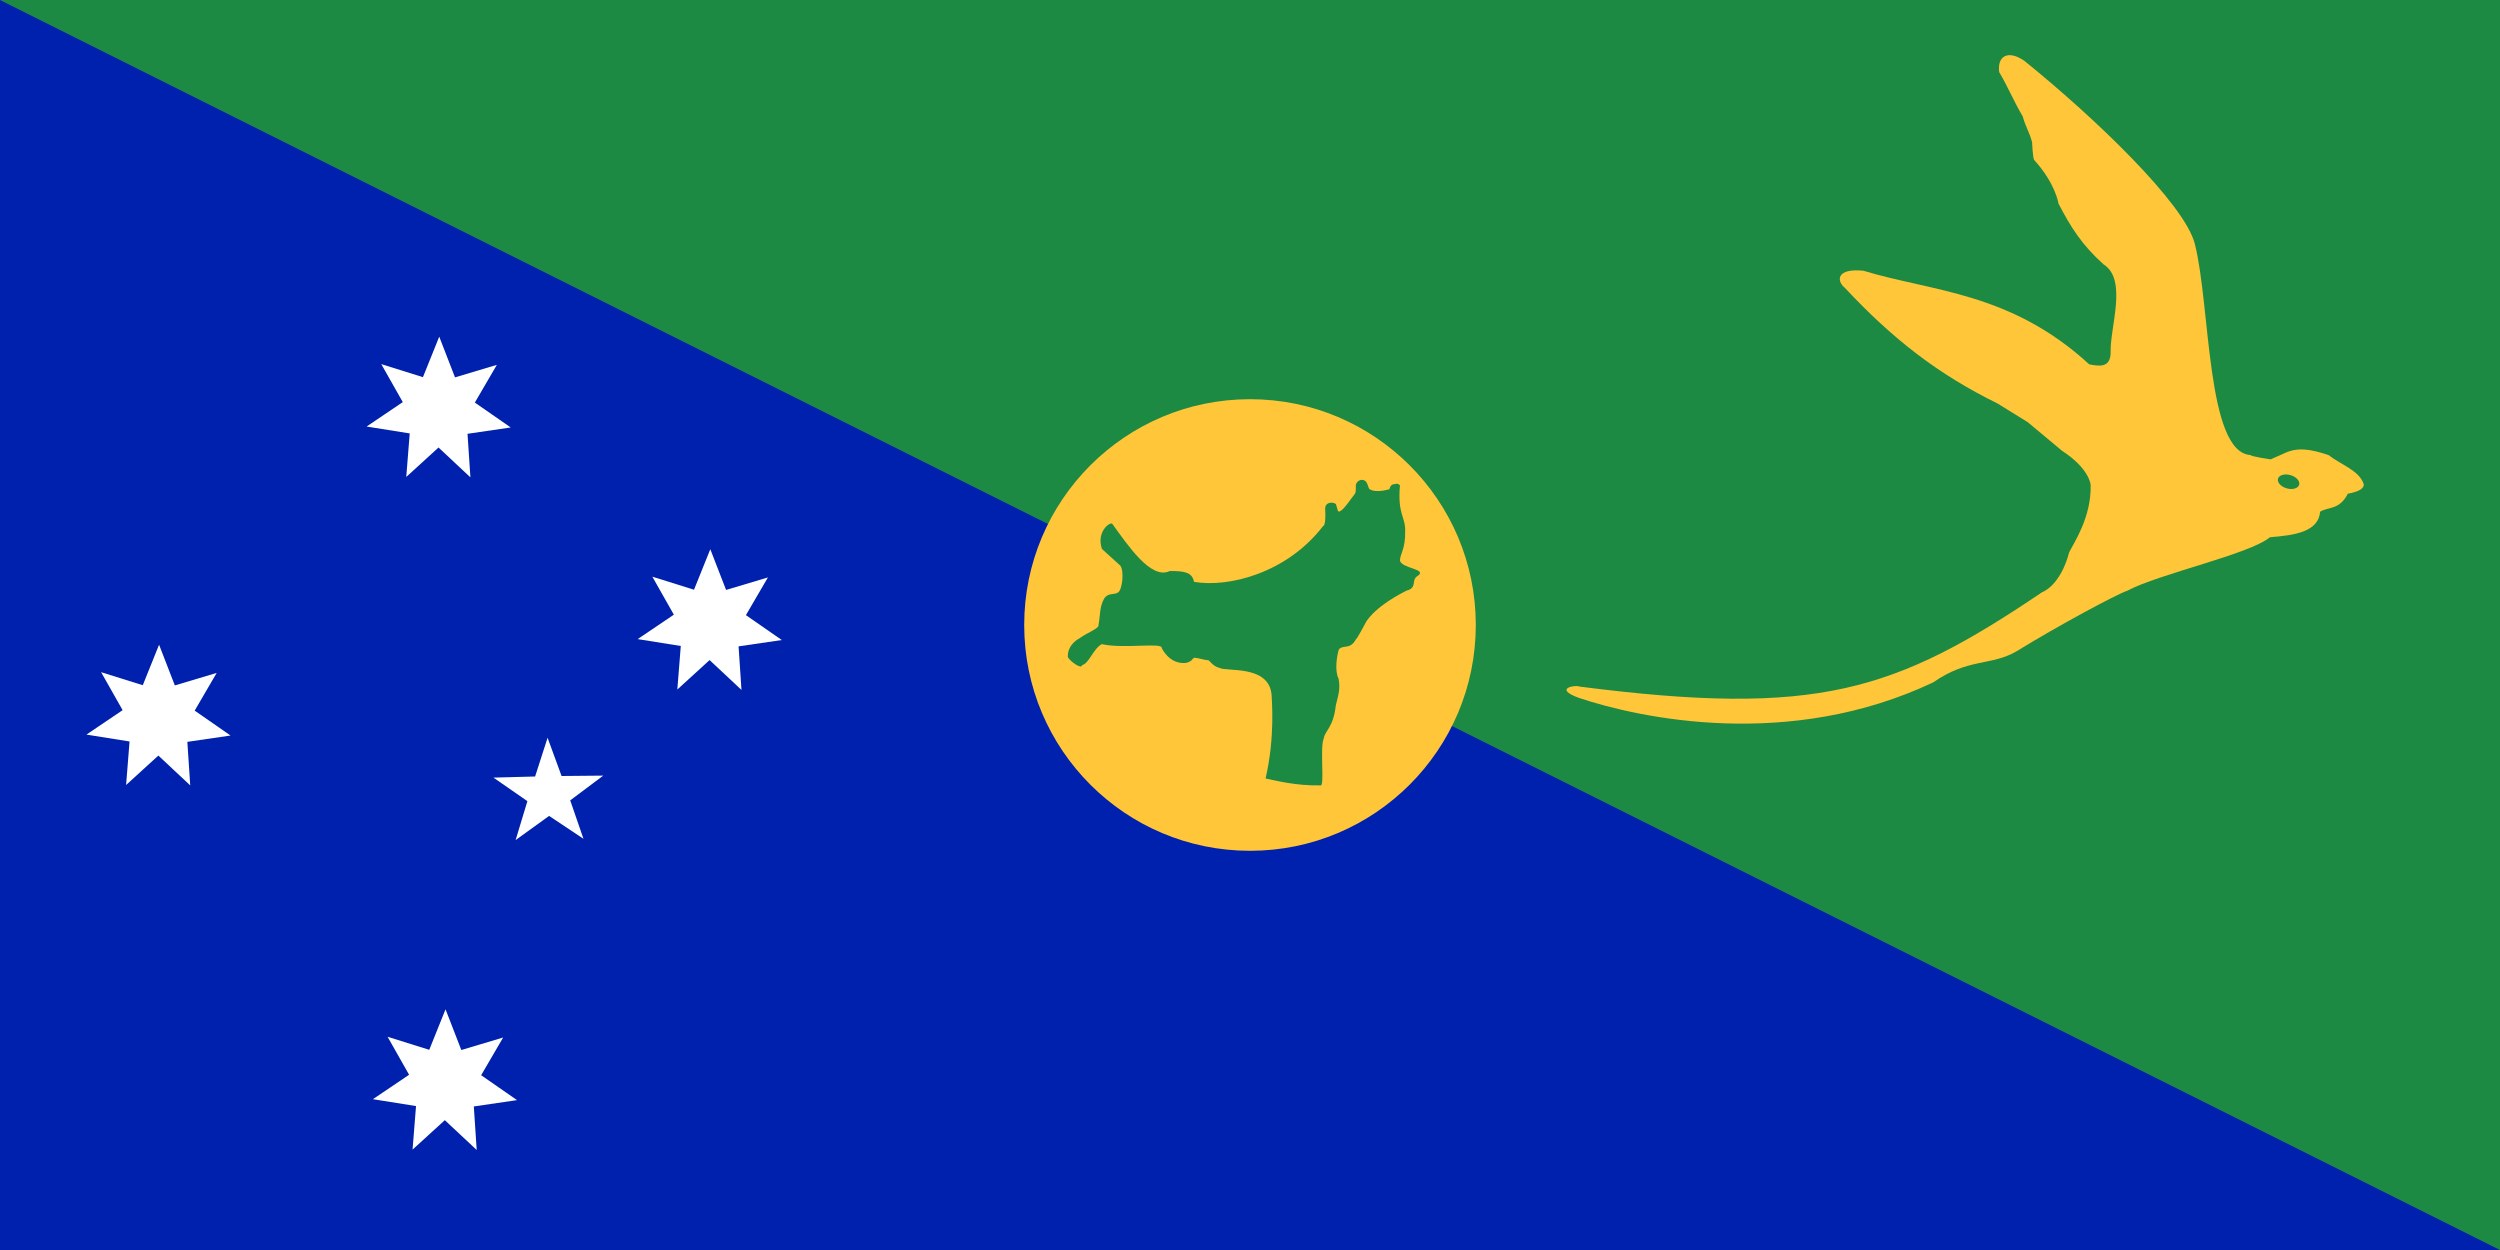
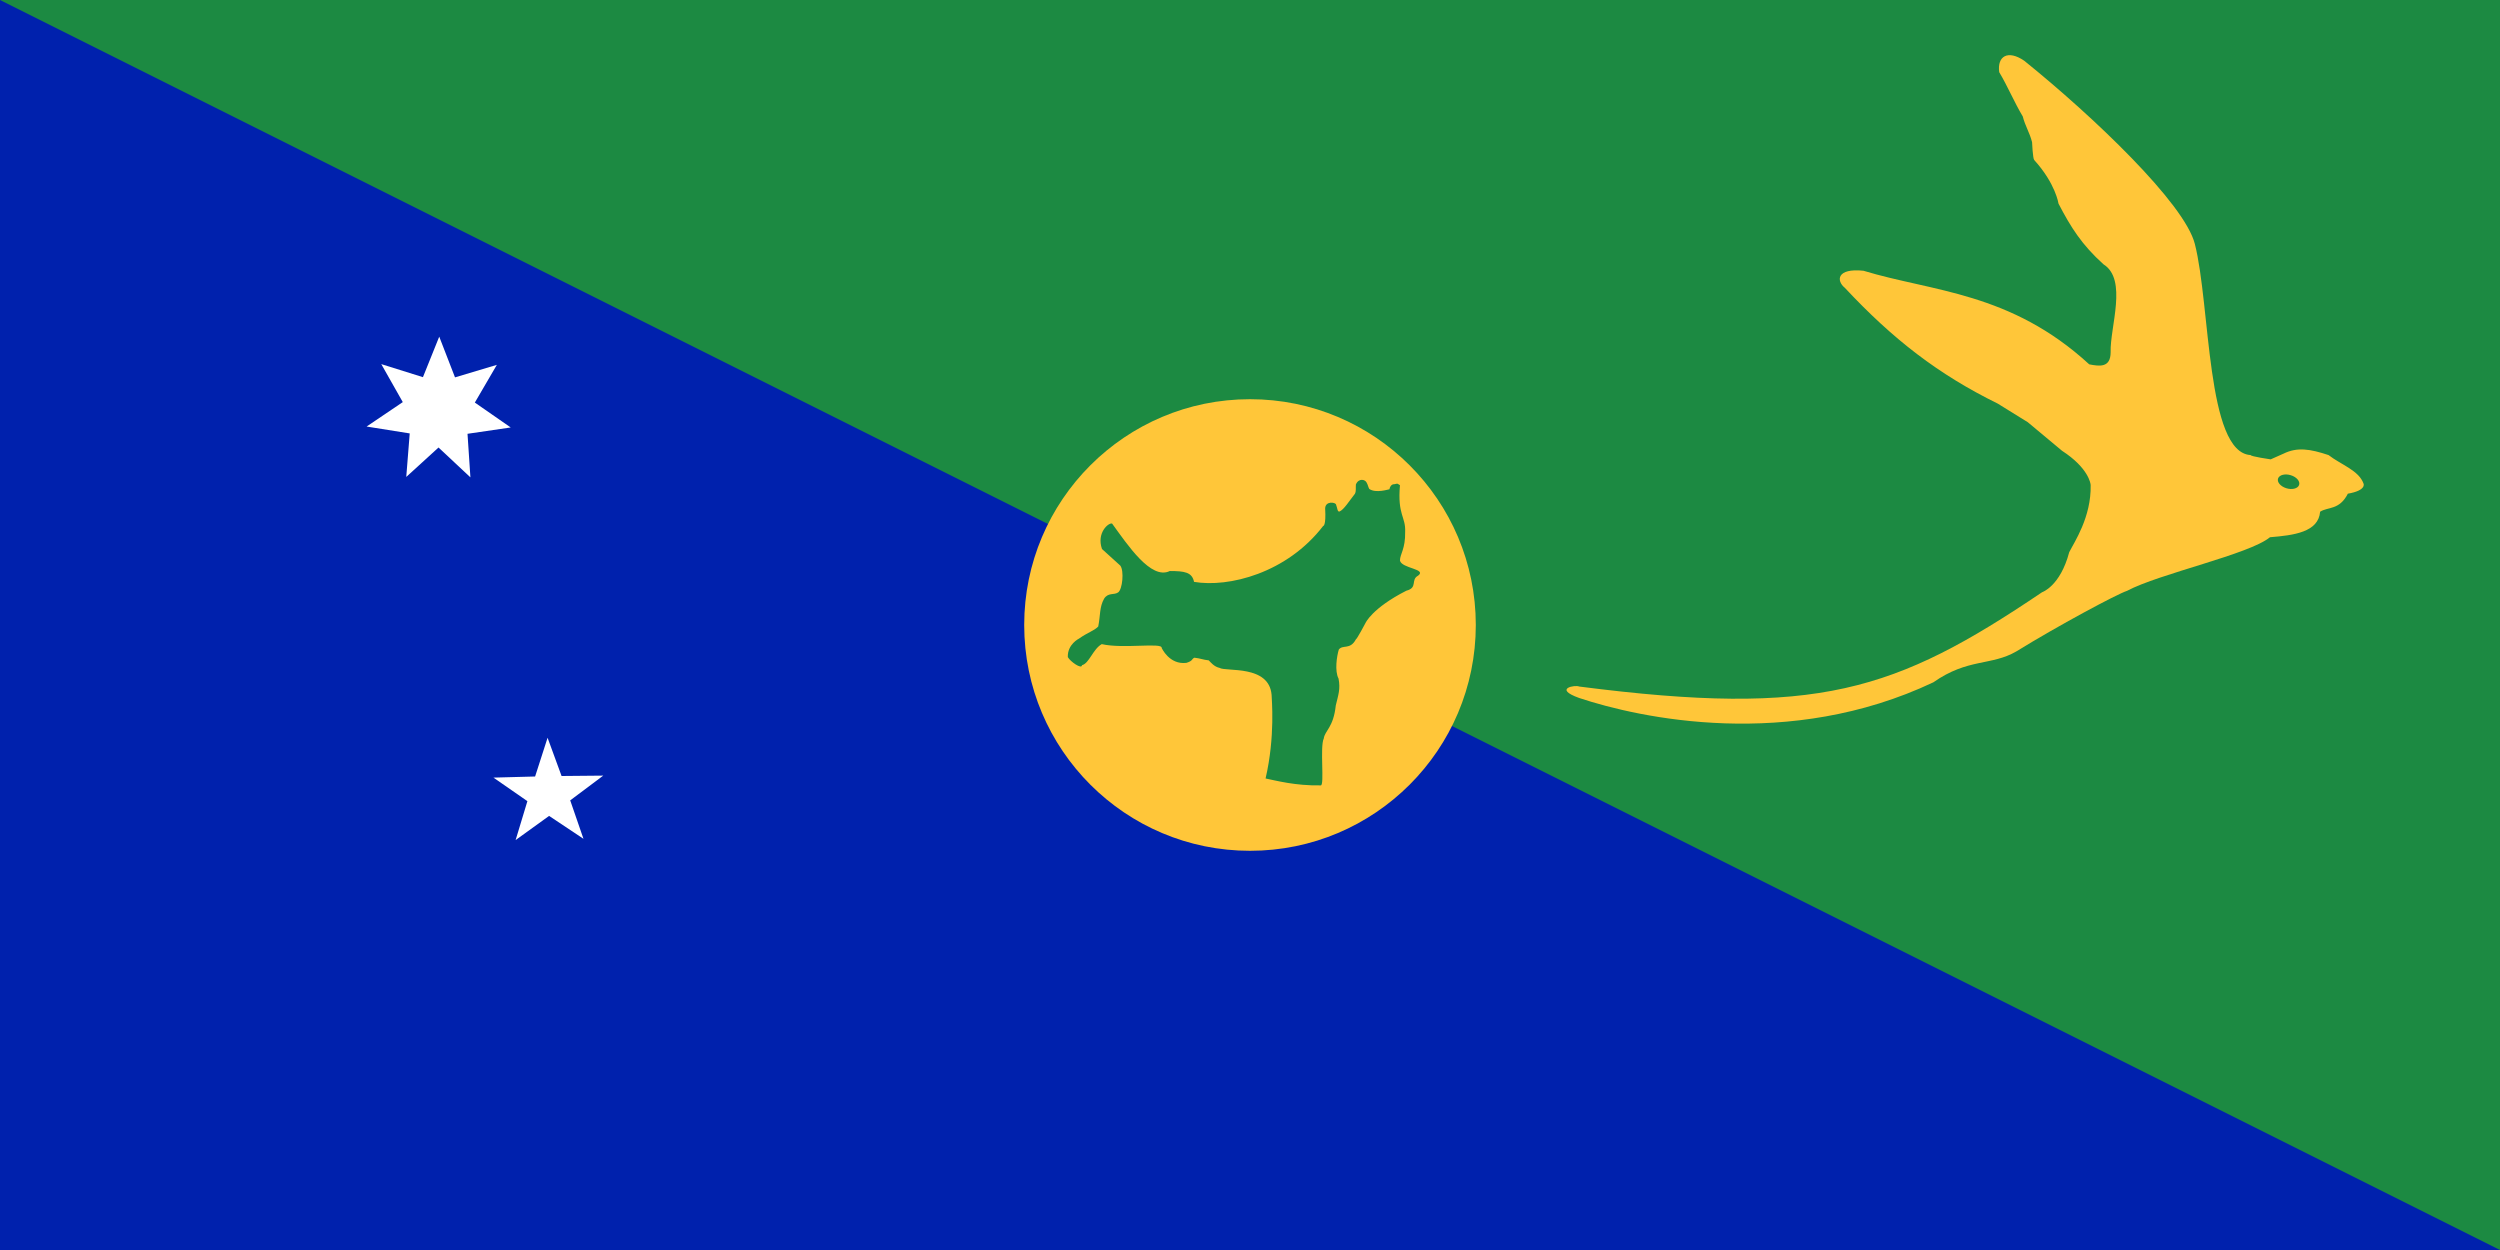
- <svg xmlns="http://www.w3.org/2000/svg" xmlns:xlink="http://www.w3.org/1999/xlink" viewBox="0 0 1000 500" width="1000" height="500">
+ <svg xmlns="http://www.w3.org/2000/svg" viewBox="0 0 1000 500" xmlnsXlink="http://www.w3.org/1999/xlink" width="1000" height="500">
  <rect width="1000" height="500" fill="#0021ad" />
  <path d="M0,0H1000V500z" fill="#1c8a42" />
  <circle cx="500" cy="250" r="90.32" fill="#ffc639" />
  <path fill="#1c8a42" d="m444.84,209.43c6.179,8.477,15.542,22.689,23.072,18.979,5.876,0.02,8.91,0.433,9.706,4.344,13.859,2.359,37.153-3.487,51.647-22.366,0,0,1.22,0.161,0.796-7.015,0.081-3.125,4.274-2.5,4.374-1.482,0.585,1.552,0.484,2.711,1.27,2.752,1.784-0.595,4.223-4.596,6.269-7.136,0.554-1.119,0.252-2.298,0.383-3.709,1.079-2.651,3.77-2.076,4.334-0.685,0.514,0.897,0.524,1.583,1.028,2.479,2.732,1.824,7.66,0.121,8.043,0.121,0.484-2.228,1.915-2.016,1.915-2.016,1.824-0.403,1.109-0.242,2.308,0.383-1.058,12.005,2.359,12.539,2.076,18.697,0.121,6.874-2.076,8.829-2.076,11.45,0.695,3.205,10.835,3.316,7.267,6.027-3.135,1.673,0.01,4.808-4.707,6.027-13.728,6.965-16.359,12.942-16.359,12.942s-3.447,6.511-3.83,6.511c-2.298,4.344-5.211,1.976-6.834,4.092-0.806,2.661-1.714,8.557-0.101,11.622,0.806,4.213-0.101,6.511-1.109,10.724-0.907,8.789-4.395,10.12-4.798,13.204-1.613,3.296,0.343,18.778-1.189,18.778-10.22,0.202-18.052-1.955-22.094-2.762,3.941-16.984,2.409-31.901,2.409-33.433-1.008-12.146-18.193-9.192-20.824-10.805-2.177-0.464-3.548-2.238-4.314-3.004-2.429-0.262-3.336-0.816-5.765-1.068-1.21,0.605-0.484,1.23-3.185,2.066-6.854,0.827-9.878-5.977-9.878-5.977,0.333-2.288-15.411,0.464-23.969-1.522-3.508,1.955-5.04,7.741-7.912,8.426-0.081,1.794-4.727-1.472-5.665-3.236-0.192-5.13,4.475-7.398,4.475-7.398,3.709-2.611,5.907-3.034,7.691-4.838,0.897-4.465,0.443-7.771,2.349-11.128,1.613-2.56,3.991-1.361,5.604-2.51,1.734-1.149,2.469-8.668,0.867-10.724,0,0-6.935-6.259-7.318-6.642-2.258-6.471,2.641-10.644,4.042-10.17z" />
  <path fill="#ffc639" d="m877.93,97.555c-4.092-16.194-40.721-51.071-68.247-73.265-6.572-4.477-10.855-1.81-9.999,4.573,3.427,5.716,5.997,12,9.424,17.716,0.958,3.81,2.762,6.477,3.719,10.286,0,0,0.282,6.573,0.857,7.144,8.568,9.433,9.716,17.432,9.716,17.432,4.949,9.526,9.334,16.478,18.002,24.29,9.716,6.098,2.57,25.047,2.853,35.147,0,6.38-4.566,5.624-8.567,4.858-31.528-28.958-62.774-29.049-90.301-37.435-10.765-1.139-10.956,4.002-7.428,6.854,19.242,20.582,37.334,34.582,61.151,46.294,4.002,2.479,8.003,4.959,12.005,7.439,4.566,3.81,9.142,7.62,13.708,11.43,10.573,6.854,11.44,13.143,11.44,13.708,0.282,12.861-6.582,22.86-8.578,26.861-3.608,13.637-10.855,16.006-10.855,16.006-58.874,39.723-89.737,50.004-185.18,37.717-1.431-0.756-10.573,0.766,0,4.576,24.291,8.094,83.961,21.076,141.69-6.259,13.859-9.716,23.132-6.531,33.171-12.347,16.49-10.17,40.035-22.83,44.319-24.251,12.861-6.864,48.865-14.575,57.16-21.439,9.515-0.766,19.393-2.016,20.058-10.2,3.125-2.026,7.701-0.544,11.097-7.217,7.549-1.31,6.279-4.012,6.279-4.012-1.905-5.332-8.961-7.529-14-11.43-7.439-2.479-12.579-3.246-18.012-0.575-1.714,0.766-3.427,1.522-5.141,2.288,0,0-8.003-1.149-8.003-1.714-17.78-0.978-16.046-59.902-22.336-84.478z" />
  <path fill="#1c8a42" d="m919.63,194.01a4.402,2.751,15.947,0,1,-8.396,-2.637,4.402,2.751,15.947,0,1,8.396,2.637z" />
  <g fill="#fff">
    <path id="s" d="m188.16,190.94-12.751-11.936-12.904,11.77,1.383-17.405-17.249-2.753,14.475-9.774-8.606-15.197,16.668,5.22,6.518-16.204,6.31,16.287,16.734-5.007-8.8,15.086,14.348,9.959-17.283,2.531,1.159,17.424z" />
    <path d="m233.39,335.53-13.752-9.167-13.391,9.664,4.712-15.568-13.582-9.415,16.667-0.445,4.988-15.496,5.595,15.299,16.667-0.155-13.21,9.902,5.307,15.382z" />
-     <use xlink:href="#s" x="2.522" y="269.061" />
-     <use xlink:href="#s" x="-112.066" y="123.223" />
-     <use xlink:href="#s" x="108.427" y="85.027" />
+     <use xlinkHref="#s" x="2.522" y="269.061" />
+     <use xlinkHref="#s" x="-112.066" y="123.223" />
+     <use xlinkHref="#s" x="108.427" y="85.027" />
  </g>
</svg>
